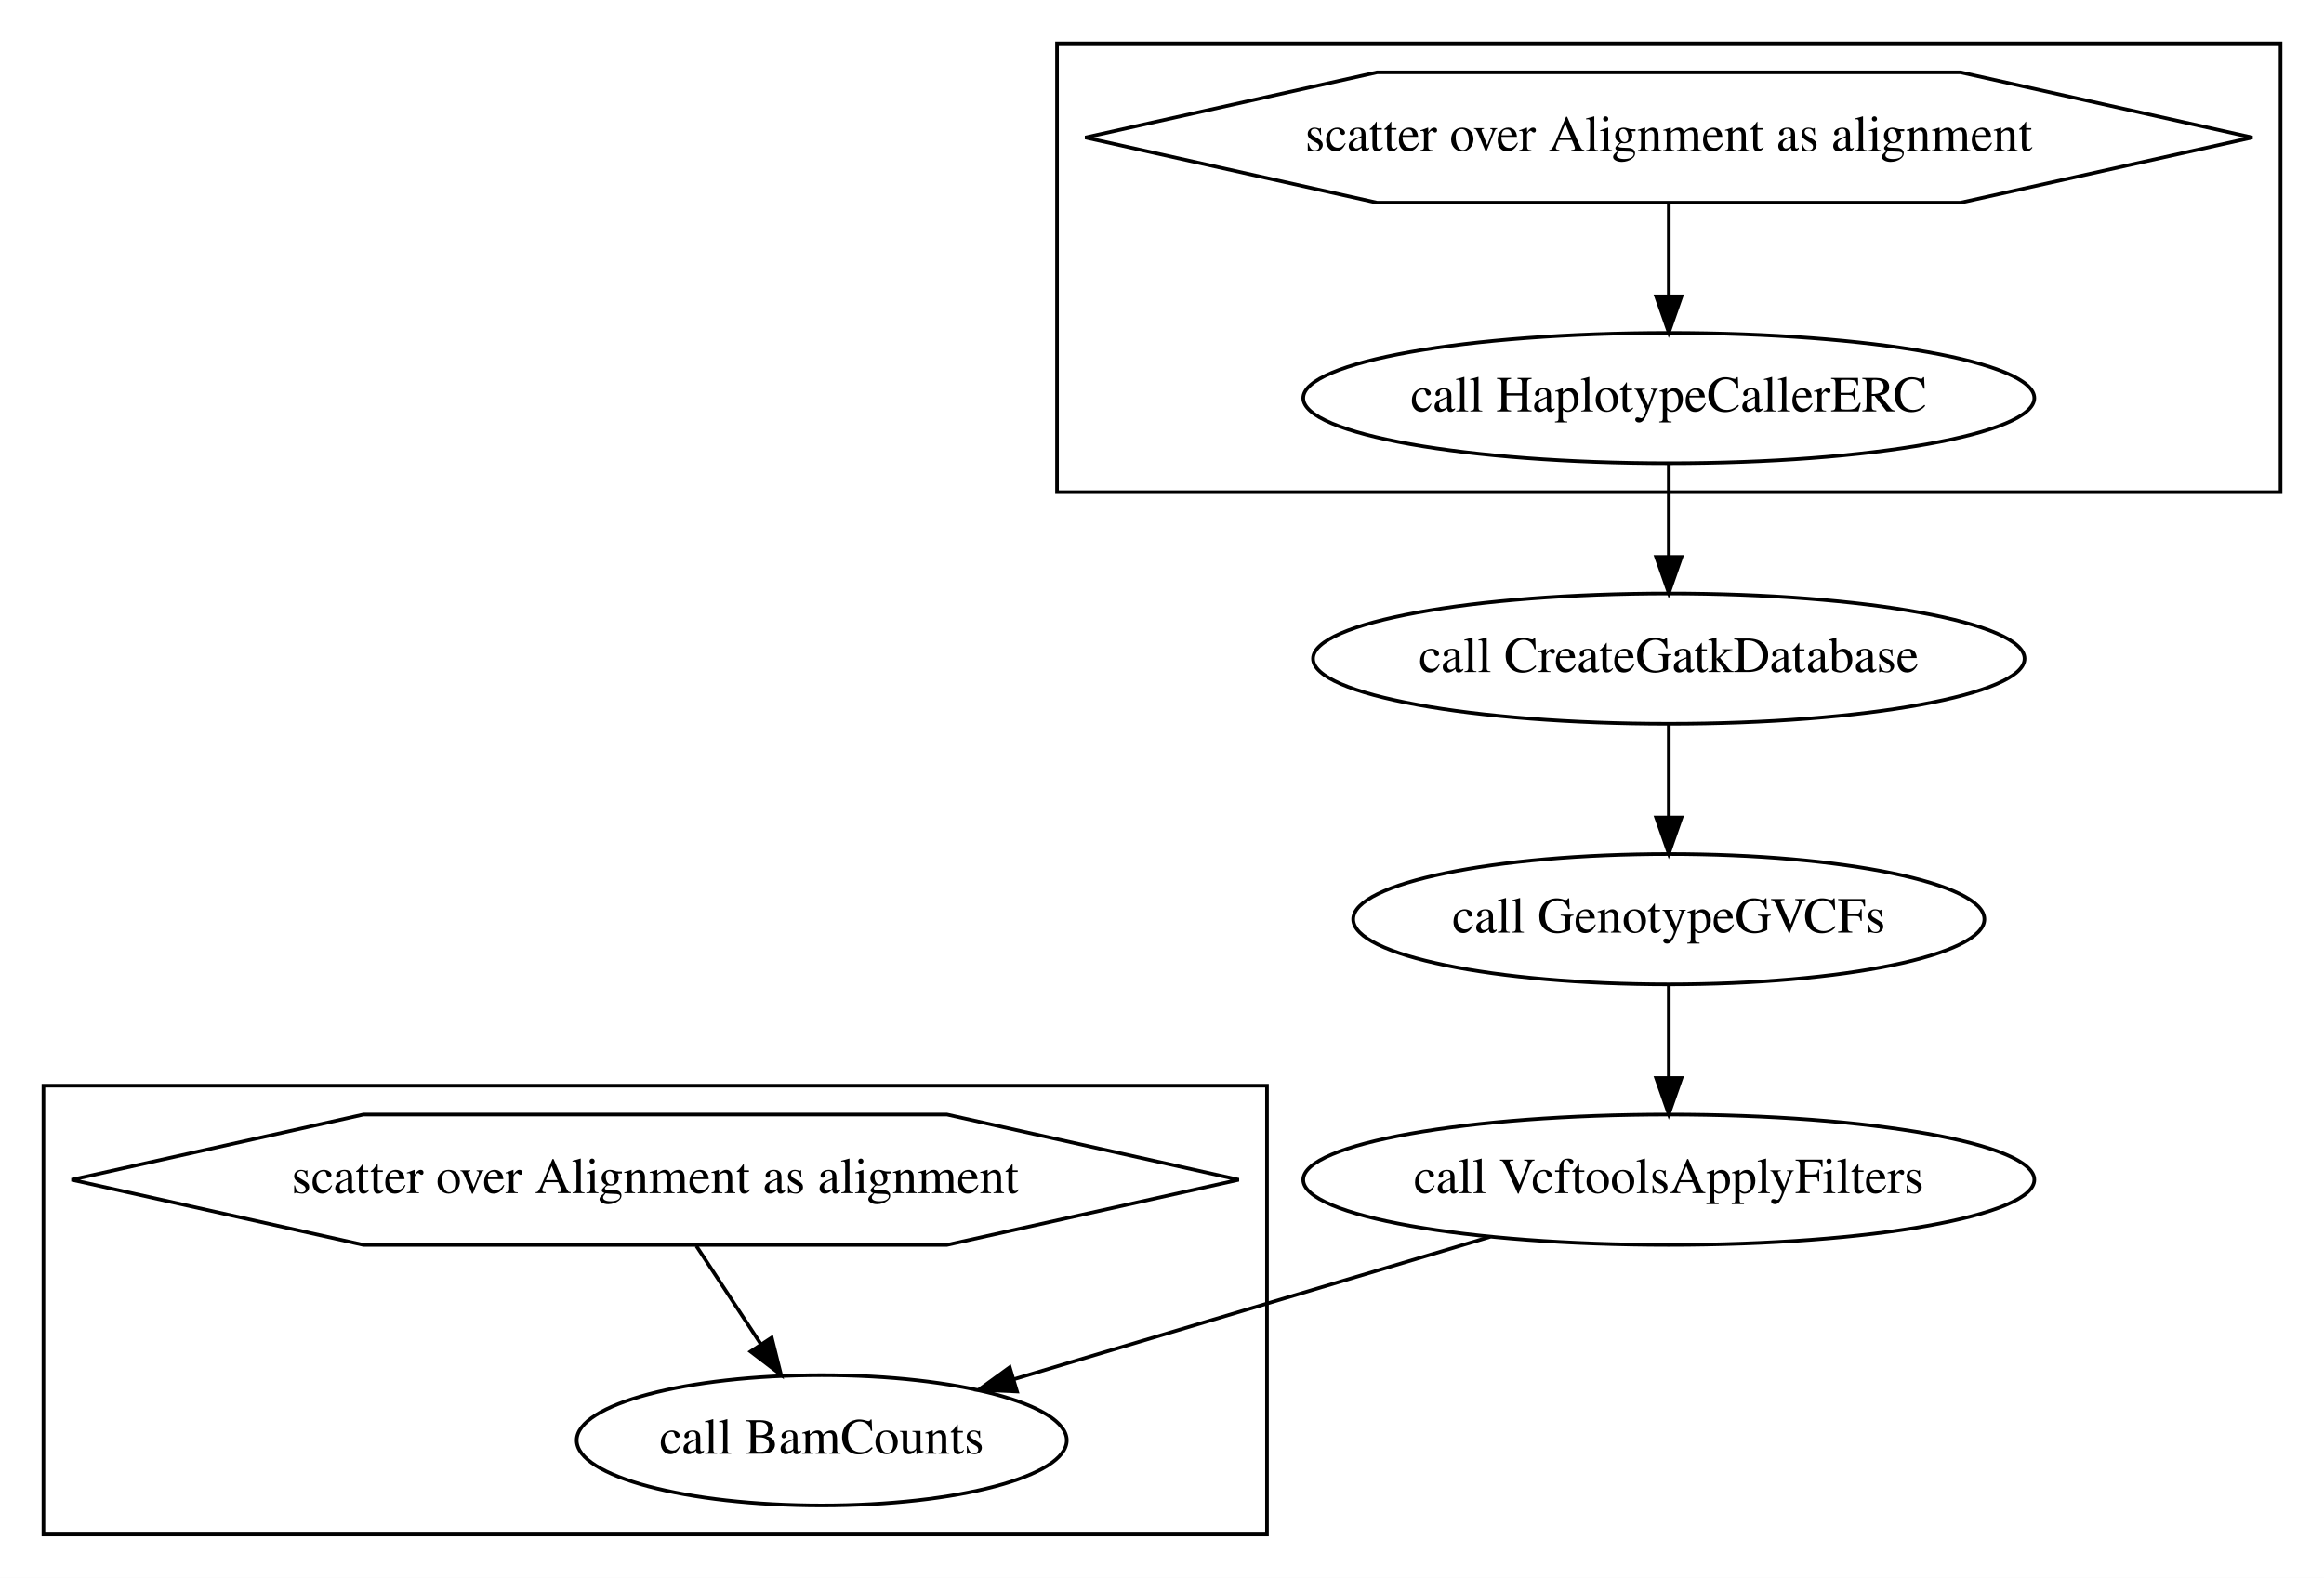
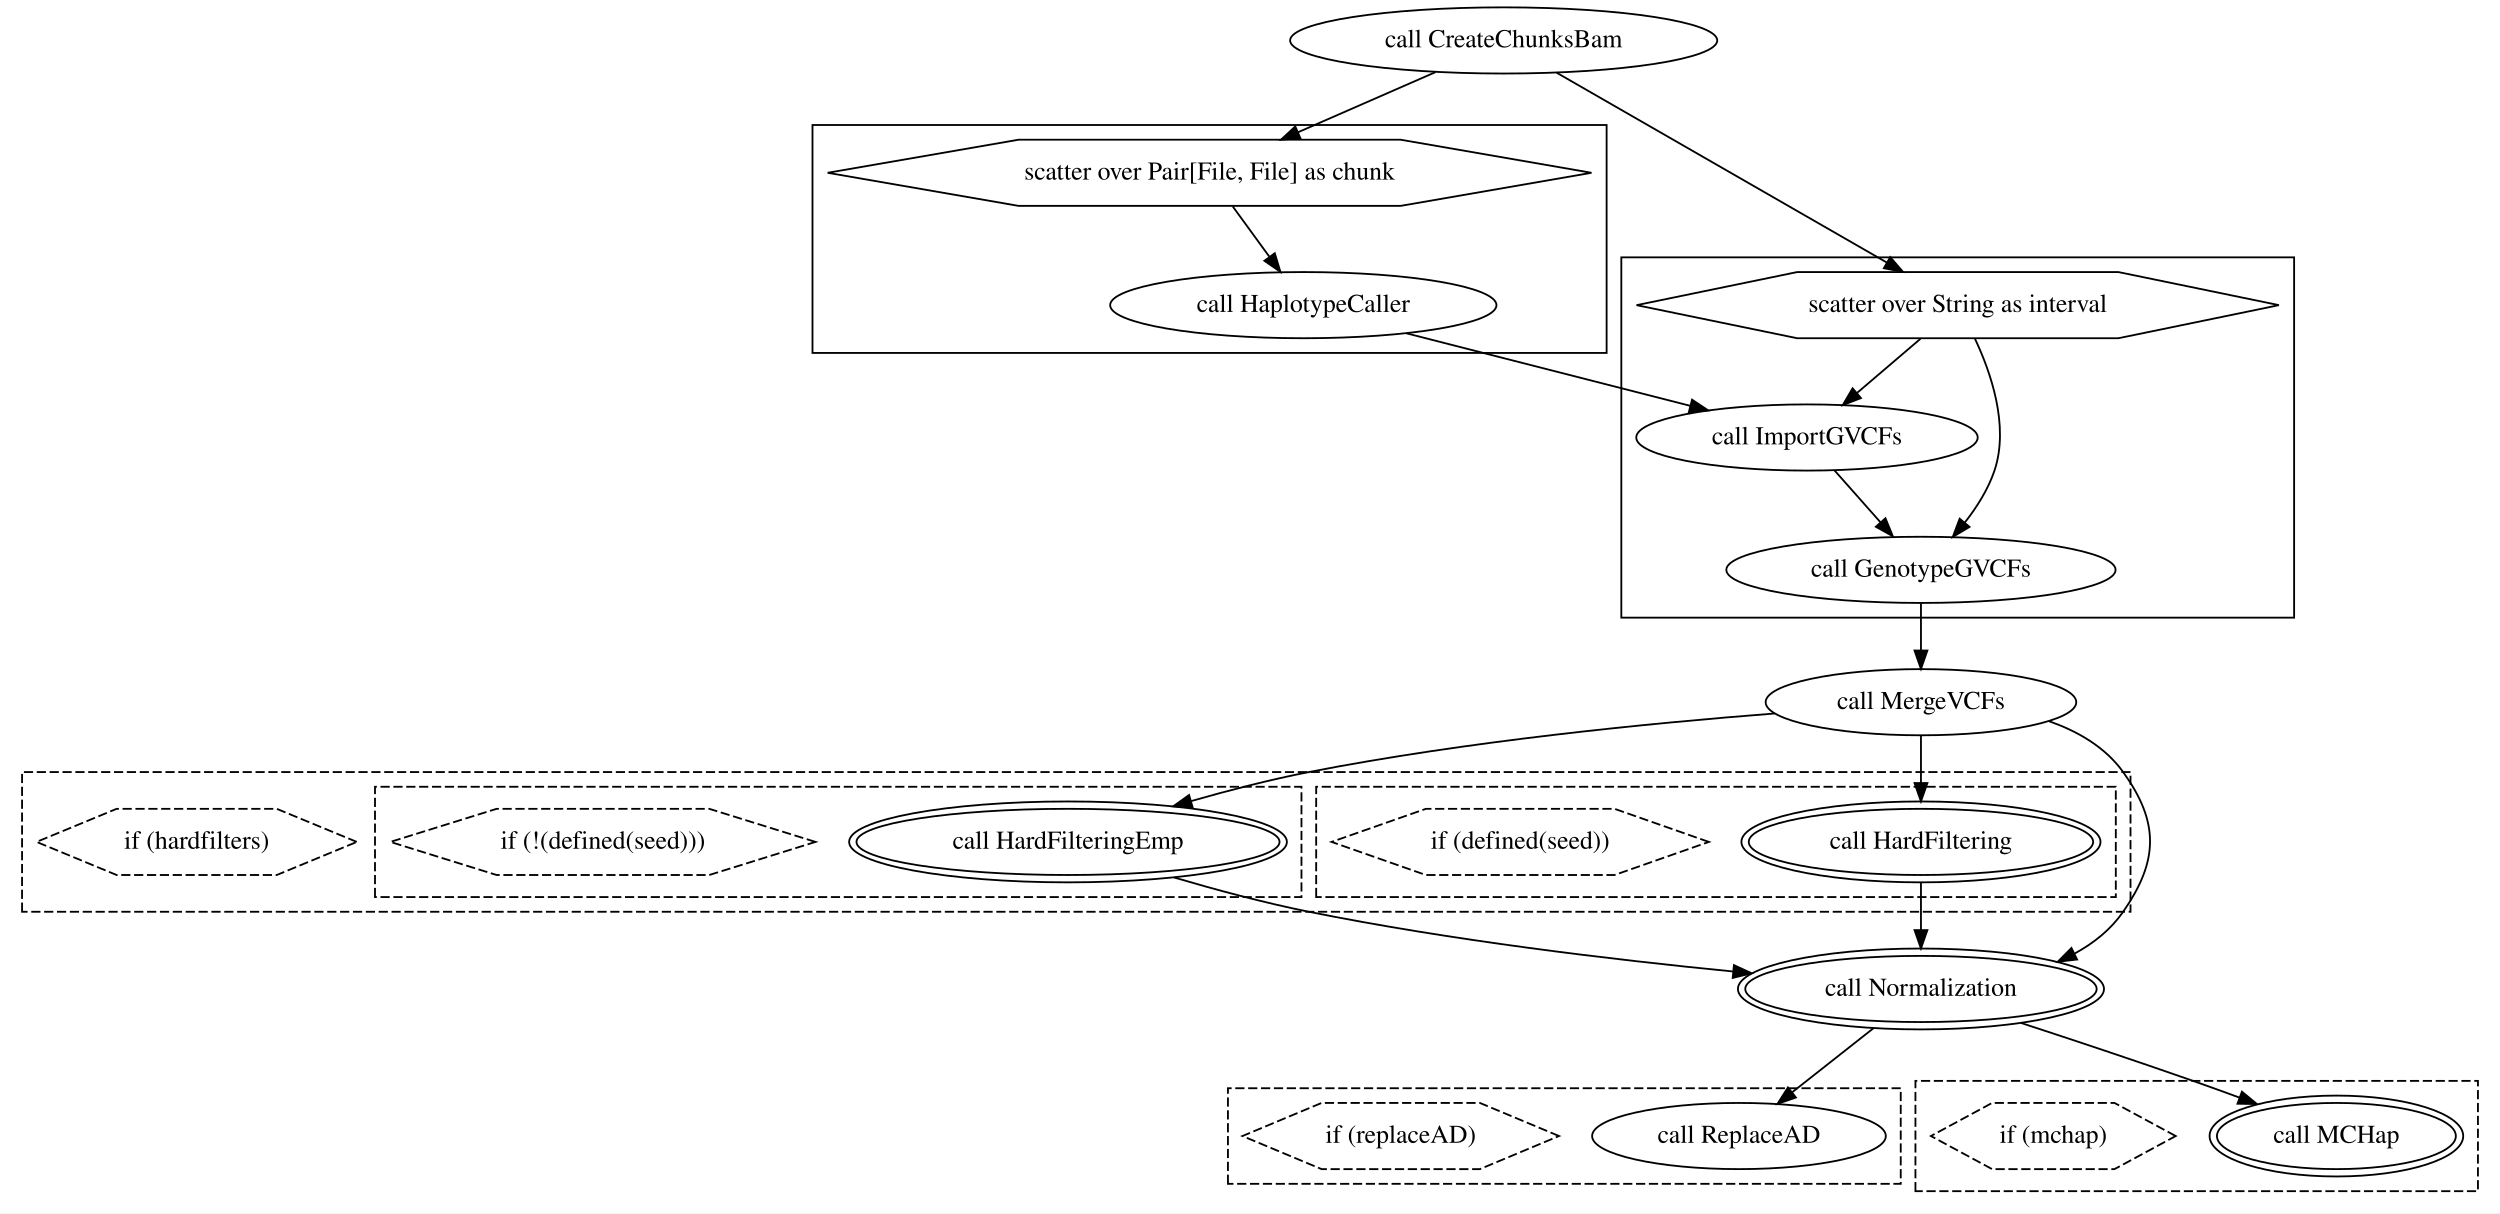
- <svg xmlns="http://www.w3.org/2000/svg" width="642pt" height="436pt" viewBox="0.00 0.00 642.00 436.00">
-   <g id="graph0" class="graph" transform="scale(1 1) rotate(0) translate(4 432)">
-     <polygon fill="white" stroke="none" points="-4,4 -4,-432 638,-432 638,4 -4,4" />
+ <svg xmlns="http://www.w3.org/2000/svg" width="1360pt" height="660pt" viewBox="0.00 0.00 1360.00 660.00">
+   <g id="graph0" class="graph" transform="scale(1 1) rotate(0) translate(4 656)">
+     <polygon fill="white" stroke="transparent" points="-4,4 -4,-656 1356,-656 1356,4 -4,4" />
    <g id="clust1" class="cluster">
-       <polygon fill="white" stroke="black" points="288,-296 288,-420 626,-420 626,-296 288,-296" />
+       <polygon fill="white" stroke="black" stroke-dasharray="5,2" points="1038,-8 1038,-68 1344,-68 1344,-8 1038,-8" />
    </g>
    <g id="clust2" class="cluster">
-       <polygon fill="white" stroke="black" points="8,-8 8,-132 346,-132 346,-8 8,-8" />
+       <polygon fill="white" stroke="black" points="438,-464 438,-588 870,-588 870,-464 438,-464" />
+     </g>
+     <g id="clust3" class="cluster">
+       <polygon fill="white" stroke="black" stroke-dasharray="5,2" points="664,-12 664,-64 1030,-64 1030,-12 664,-12" />
+     </g>
+     <g id="clust4" class="cluster">
+       <polygon fill="white" stroke="black" points="878,-320 878,-516 1244,-516 1244,-320 878,-320" />
+     </g>
+     <g id="clust5" class="cluster">
+       <polygon fill="white" stroke="black" stroke-dasharray="5,2" points="8,-160 8,-236 1155,-236 1155,-160 8,-160" />
+     </g>
+     <g id="clust6" class="cluster">
+       <polygon fill="white" stroke="black" stroke-dasharray="5,2" points="712,-168 712,-228 1147,-228 1147,-168 712,-168" />
+     </g>
+     <g id="clust7" class="cluster">
+       <polygon fill="white" stroke="black" stroke-dasharray="5,2" points="200,-168 200,-228 704,-228 704,-168 200,-168" />
    </g>
    <g id="node1" class="node">
-       <ellipse fill="none" stroke="black" cx="457" cy="-178" rx="87.185" ry="18" />
-       <text text-anchor="middle" x="457" y="-174.3" font-family="Times,serif" font-size="14.00">call GenotypeGVCFs</text>
+       <ellipse fill="none" stroke="black" cx="1041" cy="-346" rx="105.88" ry="18" />
+       <text text-anchor="middle" x="1041" y="-342.3" font-family="Times,serif" font-size="14.00">call GenotypeGVCFs</text>
    </g>
    <g id="node2" class="node">
-       <ellipse fill="none" stroke="black" cx="457" cy="-106" rx="100.983" ry="18" />
-       <text text-anchor="middle" x="457" y="-102.3" font-family="Times,serif" font-size="14.00">call VcftoolsApplyFilters</text>
+       <ellipse fill="none" stroke="black" cx="1041" cy="-274" rx="84.49" ry="18" />
+       <text text-anchor="middle" x="1041" y="-270.3" font-family="Times,serif" font-size="14.00">call MergeVCFs</text>
    </g>
    <g id="edge1" class="edge">
-       <path fill="none" stroke="black" d="M457,-159.697C457,-151.983 457,-142.712 457,-134.112" />
-       <polygon fill="black" stroke="black" points="460.5,-134.104 457,-124.104 453.5,-134.104 460.5,-134.104" />
+       <path fill="none" stroke="black" d="M1041,-327.7C1041,-319.98 1041,-310.71 1041,-302.11" />
+       <polygon fill="black" stroke="black" points="1044.5,-302.1 1041,-292.1 1037.5,-302.1 1044.5,-302.1" />
+     </g>
+     <g id="node3" class="node">
+       <ellipse fill="none" stroke="black" cx="577" cy="-198" rx="115.08" ry="18" />
+       <ellipse fill="none" stroke="black" cx="577" cy="-198" rx="119.08" ry="22" />
+       <text text-anchor="middle" x="577" y="-194.3" font-family="Times,serif" font-size="14.00">call HardFilteringEmp</text>
+     </g>
+     <g id="edge15" class="edge">
+       <path fill="none" stroke="black" d="M961.39,-267.86C893.57,-262.59 793.78,-252.76 708,-236 686.97,-231.89 664.41,-226.05 644.03,-220.22" />
+       <polygon fill="black" stroke="black" points="644.8,-216.8 634.22,-217.37 642.85,-223.52 644.8,-216.8" />
+     </g>
+     <g id="node4" class="node">
+       <ellipse fill="none" stroke="black" cx="1041" cy="-118" rx="95.58" ry="18" />
+       <ellipse fill="none" stroke="black" cx="1041" cy="-118" rx="99.58" ry="22" />
+       <text text-anchor="middle" x="1041" y="-114.3" font-family="Times,serif" font-size="14.00">call Normalization</text>
+     </g>
+     <g id="edge8" class="edge">
+       <path fill="none" stroke="black" d="M1110.72,-263.65C1126.43,-258.14 1141.3,-249.5 1151,-236 1170.71,-208.57 1170.27,-187.74 1151,-160 1144.3,-150.35 1135.05,-142.97 1124.72,-137.33" />
+       <polygon fill="black" stroke="black" points="1125.94,-134.03 1115.41,-132.8 1122.87,-140.32 1125.94,-134.03" />
+     </g>
+     <g id="node12" class="node">
+       <ellipse fill="none" stroke="black" cx="1041" cy="-198" rx="93.68" ry="18" />
+       <ellipse fill="none" stroke="black" cx="1041" cy="-198" rx="97.68" ry="22" />
+       <text text-anchor="middle" x="1041" y="-194.3" font-family="Times,serif" font-size="14.00">call HardFiltering</text>
+     </g>
+     <g id="edge10" class="edge">
+       <path fill="none" stroke="black" d="M1041,-255.84C1041,-248.16 1041,-238.88 1041,-230.05" />
+       <polygon fill="black" stroke="black" points="1044.5,-230.03 1041,-220.03 1037.5,-230.03 1044.5,-230.03" />
+     </g>
+     <g id="edge2" class="edge">
+       <path fill="none" stroke="black" d="M634.57,-178.68C657.27,-172.01 683.67,-164.9 708,-160 784.72,-144.54 872.63,-134.01 938.85,-127.5" />
+       <polygon fill="black" stroke="black" points="939.26,-130.98 948.88,-126.53 938.59,-124.01 939.26,-130.98" />
+     </g>
+     <g id="node10" class="node">
+       <ellipse fill="none" stroke="black" cx="942" cy="-38" rx="79.89" ry="18" />
+       <text text-anchor="middle" x="942" y="-34.3" font-family="Times,serif" font-size="14.00">call ReplaceAD</text>
+     </g>
+     <g id="edge7" class="edge">
+       <path fill="none" stroke="black" d="M1015.25,-96.71C1001.65,-85.99 984.91,-72.81 970.87,-61.75" />
+       <polygon fill="black" stroke="black" points="972.98,-58.95 962.96,-55.51 968.65,-64.45 972.98,-58.95" />
+     </g>
+     <g id="node11" class="node">
+       <ellipse fill="none" stroke="black" cx="1267" cy="-38" rx="64.99" ry="18" />
+       <ellipse fill="none" stroke="black" cx="1267" cy="-38" rx="68.99" ry="22" />
+       <text text-anchor="middle" x="1267" y="-34.3" font-family="Times,serif" font-size="14.00">call MCHap</text>
+     </g>
+     <g id="edge9" class="edge">
+       <path fill="none" stroke="black" d="M1095.29,-99.55C1123.35,-90.4 1158.1,-78.85 1189,-68 1197.22,-65.11 1205.9,-61.98 1214.36,-58.87" />
+       <polygon fill="black" stroke="black" points="1215.61,-62.13 1223.78,-55.39 1213.19,-55.57 1215.61,-62.13" />
+     </g>
+     <g id="node5" class="node">
+       <polygon fill="none" stroke="black" points="1235.73,-490 1148.36,-508 973.64,-508 886.27,-490 973.64,-472 1148.36,-472 1235.73,-490" />
+       <text text-anchor="middle" x="1061" y="-486.3" font-family="Times,serif" font-size="14.00">scatter over String as interval</text>
+     </g>
+     <g id="edge3" class="edge">
+       <path fill="none" stroke="black" d="M1070.25,-471.99C1078.85,-453.87 1089.2,-424.48 1081,-400 1077.59,-389.83 1071.38,-380.06 1064.86,-371.73" />
+       <polygon fill="black" stroke="black" points="1067.42,-369.35 1058.32,-363.93 1062.06,-373.84 1067.42,-369.35" />
+     </g>
+     <g id="node9" class="node">
+       <ellipse fill="none" stroke="black" cx="979" cy="-418" rx="92.88" ry="18" />
+       <text text-anchor="middle" x="979" y="-414.3" font-family="Times,serif" font-size="14.00">call ImportGVCFs</text>
+     </g>
+     <g id="edge13" class="edge">
+       <path fill="none" stroke="black" d="M1040.73,-471.7C1030.35,-462.84 1017.56,-451.92 1006.32,-442.33" />
+       <polygon fill="black" stroke="black" points="1008.35,-439.45 998.47,-435.62 1003.81,-444.78 1008.35,-439.45" />
    </g>
    <g id="node6" class="node">
-       <ellipse fill="none" stroke="black" cx="223" cy="-34" rx="67.688" ry="18" />
-       <text text-anchor="middle" x="223" y="-30.3" font-family="Times,serif" font-size="14.00">call BamCounts</text>
+       <ellipse fill="none" stroke="black" cx="814" cy="-634" rx="116.18" ry="18" />
+       <text text-anchor="middle" x="814" y="-630.3" font-family="Times,serif" font-size="14.00">call CreateChunksBam</text>
+     </g>
+     <g id="edge4" class="edge">
+       <path fill="none" stroke="black" d="M842.82,-616.43C887.26,-590.88 972.6,-541.82 1022.36,-513.22" />
+       <polygon fill="black" stroke="black" points="1024.29,-516.14 1031.21,-508.12 1020.8,-510.07 1024.29,-516.14" />
+     </g>
+     <g id="node7" class="node">
+       <polygon fill="none" stroke="black" points="861.77,-562 757.89,-580 550.11,-580 446.23,-562 550.11,-544 757.89,-544 861.77,-562" />
+       <text text-anchor="middle" x="654" y="-558.3" font-family="Times,serif" font-size="14.00">scatter over Pair[File, File] as chunk</text>
+     </g>
+     <g id="edge14" class="edge">
+       <path fill="none" stroke="black" d="M776.89,-616.76C754.64,-607.03 726.11,-594.55 702.14,-584.06" />
+       <polygon fill="black" stroke="black" points="703.42,-580.8 692.86,-580 700.62,-587.22 703.42,-580.8" />
+     </g>
+     <g id="node8" class="node">
+       <ellipse fill="none" stroke="black" cx="705" cy="-490" rx="105.08" ry="18" />
+       <text text-anchor="middle" x="705" y="-486.3" font-family="Times,serif" font-size="14.00">call HaplotypeCaller</text>
    </g>
    <g id="edge5" class="edge">
-       <path fill="none" stroke="black" d="M407.661,-90.24C369.094,-78.703 315.582,-62.696 276.088,-50.881" />
-       <polygon fill="black" stroke="black" points="276.951,-47.486 266.367,-47.973 274.944,-54.192 276.951,-47.486" />
+       <path fill="none" stroke="black" d="M666.61,-543.7C672.6,-535.47 679.88,-525.48 686.48,-516.42" />
+       <polygon fill="black" stroke="black" points="689.48,-518.25 692.54,-508.1 683.82,-514.13 689.48,-518.25" />
    </g>
-     <g id="node3" class="node">
-       <ellipse fill="none" stroke="black" cx="457" cy="-322" rx="100.983" ry="18" />
-       <text text-anchor="middle" x="457" y="-318.3" font-family="Times,serif" font-size="14.00">call HaplotypeCallerERC</text>
-     </g>
-     <g id="node4" class="node">
-       <ellipse fill="none" stroke="black" cx="457" cy="-250" rx="98.283" ry="18" />
-       <text text-anchor="middle" x="457" y="-246.3" font-family="Times,serif" font-size="14.00">call CreateGatkDatabase</text>
-     </g>
-     <g id="edge2" class="edge">
-       <path fill="none" stroke="black" d="M457,-303.697C457,-295.983 457,-286.712 457,-278.112" />
-       <polygon fill="black" stroke="black" points="460.5,-278.104 457,-268.104 453.5,-278.104 460.5,-278.104" />
-     </g>
-     <g id="edge4" class="edge">
-       <path fill="none" stroke="black" d="M457,-231.697C457,-223.983 457,-214.712 457,-206.112" />
-       <polygon fill="black" stroke="black" points="460.5,-206.104 457,-196.104 453.5,-206.104 460.5,-206.104" />
-     </g>
-     <g id="node5" class="node">
-       <polygon fill="none" stroke="black" points="618.21,-394 537.605,-412 376.395,-412 295.79,-394 376.395,-376 537.605,-376 618.21,-394" />
-       <text text-anchor="middle" x="457" y="-390.3" font-family="Times,serif" font-size="14.00">scatter over Alignment as alignment</text>
-     </g>
-     <g id="edge3" class="edge">
-       <path fill="none" stroke="black" d="M457,-375.697C457,-367.983 457,-358.712 457,-350.112" />
-       <polygon fill="black" stroke="black" points="460.5,-350.104 457,-340.104 453.5,-350.104 460.5,-350.104" />
-     </g>
-     <g id="node7" class="node">
-       <polygon fill="none" stroke="black" points="338.21,-106 257.605,-124 96.395,-124 15.79,-106 96.395,-88 257.605,-88 338.21,-106" />
-       <text text-anchor="middle" x="177" y="-102.3" font-family="Times,serif" font-size="14.00">scatter over Alignment as alignment</text>
+     <g id="edge12" class="edge">
+       <path fill="none" stroke="black" d="M761.11,-474.67C805.98,-463.2 868.9,-447.13 915.59,-435.2" />
+       <polygon fill="black" stroke="black" points="916.47,-438.59 925.3,-432.72 914.74,-431.8 916.47,-438.59" />
    </g>
    <g id="edge6" class="edge">
-       <path fill="none" stroke="black" d="M188.371,-87.697C193.718,-79.559 200.204,-69.689 206.111,-60.701" />
-       <polygon fill="black" stroke="black" points="209.193,-62.383 211.76,-52.104 203.343,-58.539 209.193,-62.383" />
+       <path fill="none" stroke="black" d="M994.01,-400.05C1001.51,-391.58 1010.74,-381.17 1019.02,-371.82" />
+       <polygon fill="black" stroke="black" points="1021.69,-374.08 1025.7,-364.28 1016.45,-369.44 1021.69,-374.08" />
+     </g>
+     <g id="edge11" class="edge">
+       <path fill="none" stroke="black" d="M1041,-175.69C1041,-167.8 1041,-158.68 1041,-150.1" />
+       <polygon fill="black" stroke="black" points="1044.5,-150.02 1041,-140.02 1037.5,-150.02 1044.5,-150.02" />
+     </g>
+     <g id="node13" class="node">
+       <polygon fill="none" stroke="black" stroke-dasharray="5,2" points="1179.59,-38 1146.29,-56 1079.71,-56 1046.41,-38 1079.71,-20 1146.29,-20 1179.59,-38" />
+       <text text-anchor="middle" x="1113" y="-34.3" font-family="Times,serif" font-size="14.00">if (mchap)</text>
+     </g>
+     <g id="node14" class="node">
+       <polygon fill="none" stroke="black" stroke-dasharray="5,2" points="844.11,-38 801.06,-56 714.94,-56 671.89,-38 714.94,-20 801.06,-20 844.11,-38" />
+       <text text-anchor="middle" x="758" y="-34.3" font-family="Times,serif" font-size="14.00">if (replaceAD)</text>
+     </g>
+     <g id="node15" class="node">
+       <polygon fill="none" stroke="black" stroke-dasharray="5,2" points="925.63,-198 874.32,-216 771.68,-216 720.37,-198 771.68,-180 874.32,-180 925.63,-198" />
+       <text text-anchor="middle" x="823" y="-194.3" font-family="Times,serif" font-size="14.00">if (defined(seed))</text>
+     </g>
+     <g id="node16" class="node">
+       <polygon fill="none" stroke="black" stroke-dasharray="5,2" points="439.65,-198 381.83,-216 266.17,-216 208.35,-198 266.17,-180 381.83,-180 439.65,-198" />
+       <text text-anchor="middle" x="324" y="-194.3" font-family="Times,serif" font-size="14.00">if (!(defined(seed)))</text>
+     </g>
+     <g id="node17" class="node">
+       <polygon fill="none" stroke="black" stroke-dasharray="5,2" points="190.11,-198 146.56,-216 59.44,-216 15.89,-198 59.44,-180 146.56,-180 190.11,-198" />
+       <text text-anchor="middle" x="103" y="-194.3" font-family="Times,serif" font-size="14.00">if (hardfilters)</text>
    </g>
  </g>
</svg>
